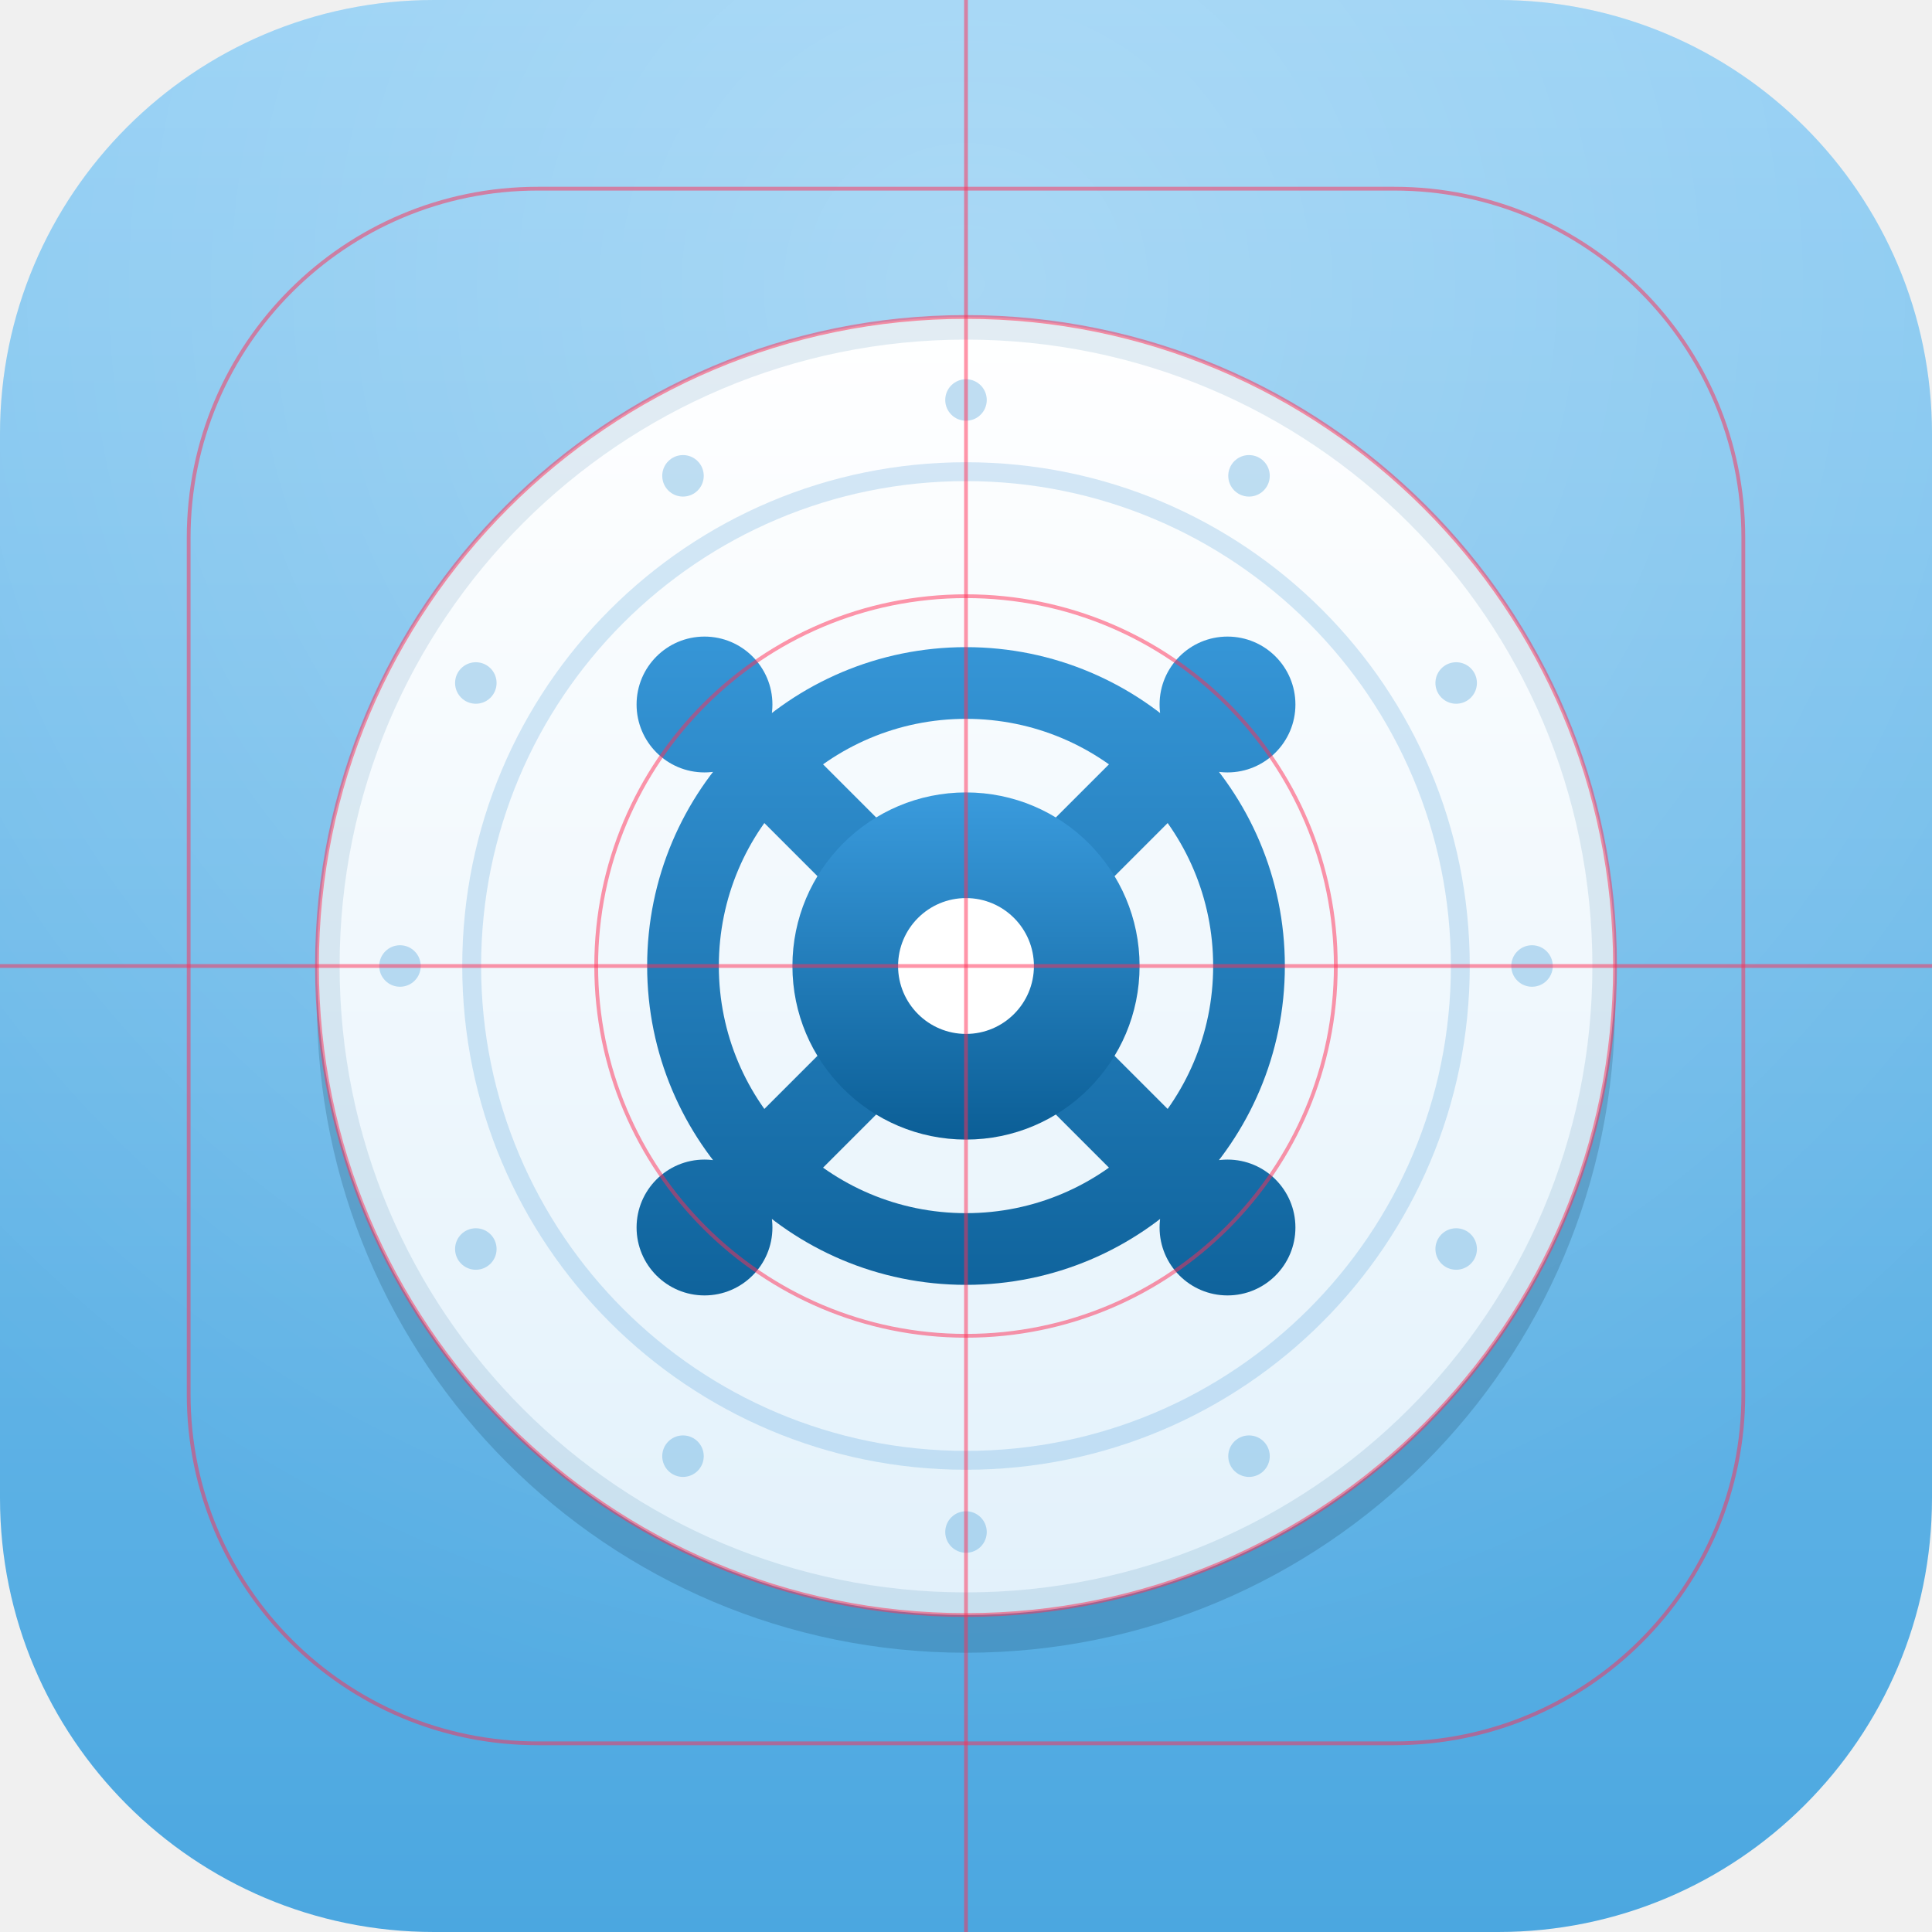
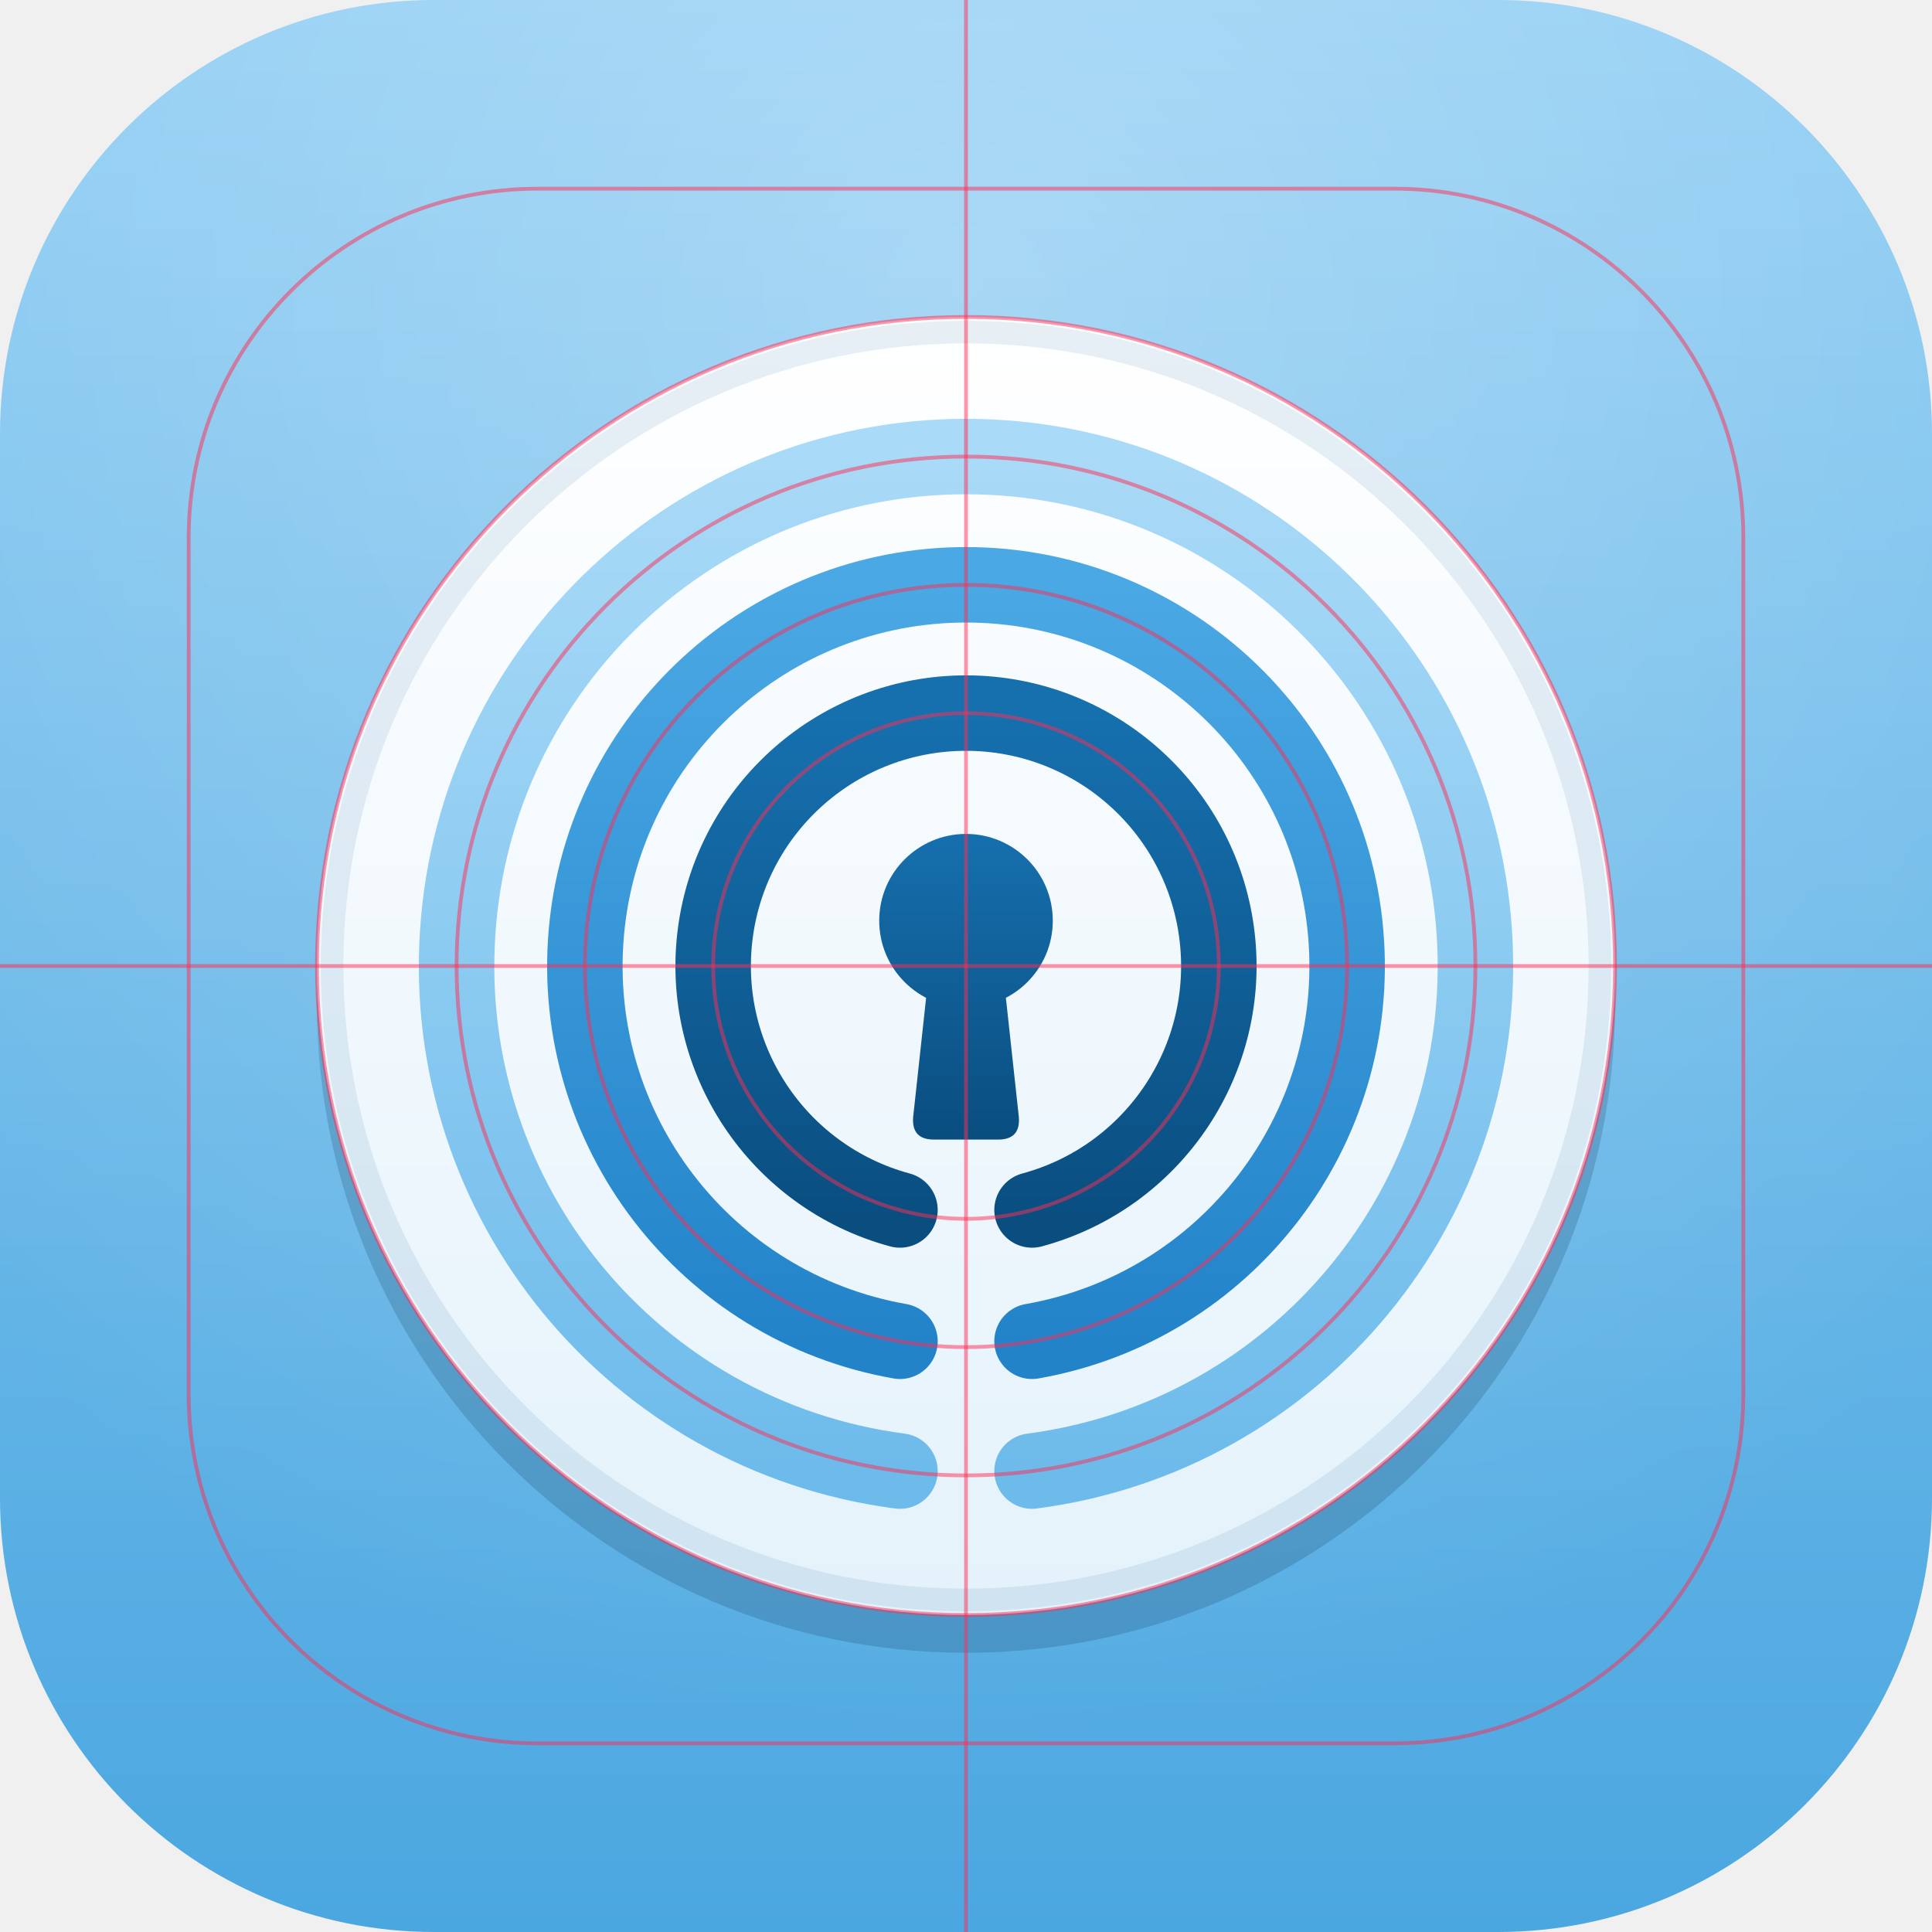
<svg xmlns="http://www.w3.org/2000/svg" viewBox="0 0 1024 1024" width="1024" height="1024">
  <defs>
    <clipPath id="sq">
      <rect width="1024" height="1024" rx="230" />
    </clipPath>
  </defs>
  <g clip-path="url(#sq)">
    <defs>
      <linearGradient id="L0bg" gradientUnits="userSpaceOnUse" x1="0" y1="0" x2="0" y2="1024">
        <stop offset="0" stop-color="#8FCDF3" />
        <stop offset="1" stop-color="#4BA7E0" />
      </linearGradient>
      <radialGradient id="L0hi" cx=".5" cy=".15" r=".75">
        <stop offset="0" stop-color="#FFFFFF" stop-opacity=".28" />
        <stop offset="1" stop-color="#FFFFFF" stop-opacity="0" />
      </radialGradient>
    </defs>
    <rect width="1024" height="1024" fill="url(#L0bg)" />
    <rect width="1024" height="1024" fill="url(#L0hi)" />
    <circle cx="512" cy="532" r="344" fill="#0B2A40" fill-opacity=".18" />
    <defs>
      <linearGradient id="L1d" gradientUnits="userSpaceOnUse" x1="0" y1="168" x2="0" y2="856">
        <stop offset="0" stop-color="#FFFFFF" />
-         <stop offset="1" stop-color="#E2F1FB" />
+         <stop offset="1" stop-color="#E4F2FB" />
      </linearGradient>
    </defs>
    <circle cx="512" cy="512" r="344" fill="url(#L1d)" />
-     <circle cx="512" cy="512" r="338" fill="none" stroke="#0B5E96" stroke-opacity=".12" stroke-width="12" />
-     <circle cx="512" cy="512" r="262" fill="none" stroke="#2E8FD3" stroke-opacity=".20" stroke-width="10" />
-     <circle cx="512.0" cy="212.0" r="11" fill="#2E8FD3" fill-opacity=".30" />
-     <circle cx="662.0" cy="252.2" r="11" fill="#2E8FD3" fill-opacity=".30" />
-     <circle cx="771.8" cy="362.0" r="11" fill="#2E8FD3" fill-opacity=".30" />
-     <circle cx="812.0" cy="512.0" r="11" fill="#2E8FD3" fill-opacity=".30" />
-     <circle cx="771.8" cy="662.0" r="11" fill="#2E8FD3" fill-opacity=".30" />
-     <circle cx="662.0" cy="771.8" r="11" fill="#2E8FD3" fill-opacity=".30" />
-     <circle cx="512.0" cy="812.0" r="11" fill="#2E8FD3" fill-opacity=".30" />
-     <circle cx="362.0" cy="771.8" r="11" fill="#2E8FD3" fill-opacity=".30" />
-     <circle cx="252.2" cy="662.0" r="11" fill="#2E8FD3" fill-opacity=".30" />
-     <circle cx="212.0" cy="512.0" r="11" fill="#2E8FD3" fill-opacity=".30" />
-     <circle cx="252.2" cy="362.0" r="11" fill="#2E8FD3" fill-opacity=".30" />
-     <circle cx="362.0" cy="252.2" r="11" fill="#2E8FD3" fill-opacity=".30" />
+     <circle cx="512" cy="512" r="336" fill="none" stroke="#0B5E96" stroke-opacity=".10" stroke-width="12" />
    <defs>
-       <linearGradient id="L2w" gradientUnits="userSpaceOnUse" x1="0" y1="300" x2="0" y2="724">
-         <stop offset="0" stop-color="#3A9BDD" />
-         <stop offset="1" stop-color="#0B5E96" />
+       <linearGradient id="L2r" gradientUnits="userSpaceOnUse" x1="0" y1="242" x2="0" y2="782">
+         <stop offset="0" stop-color="#A9DAF7" />
+         <stop offset="1" stop-color="#6DBBEB" />
      </linearGradient>
    </defs>
-     <circle cx="512" cy="512" r="150" fill="none" stroke="url(#L2w)" stroke-width="38" />
-     <g stroke="url(#L2w)" stroke-width="44" stroke-linecap="round">
-       <line x1="650.6" y1="650.6" x2="373.4" y2="373.4" />
-       <line x1="373.4" y1="650.6" x2="650.6" y2="373.4" />
-     </g>
-     <circle cx="650.6" cy="650.6" r="36" fill="url(#L2w)" />
-     <circle cx="373.4" cy="650.6" r="36" fill="url(#L2w)" />
-     <circle cx="373.4" cy="373.4" r="36" fill="url(#L2w)" />
-     <circle cx="650.6" cy="373.4" r="36" fill="url(#L2w)" />
+     <path d="M477.0 779.7 A270 270 0 1 1 547.0 779.7" fill="none" stroke-width="40" stroke-linecap="round" stroke="url(#L2r)" />
    <defs>
-       <linearGradient id="L3h" gradientUnits="userSpaceOnUse" x1="0" y1="420" x2="0" y2="604">
-         <stop offset="0" stop-color="#3A9BDD" />
-         <stop offset="1" stop-color="#0B5E96" />
+       <linearGradient id="L3r" gradientUnits="userSpaceOnUse" x1="0" y1="310" x2="0" y2="714">
+         <stop offset="0" stop-color="#4AA8E4" />
+         <stop offset="1" stop-color="#2283C9" />
      </linearGradient>
    </defs>
-     <circle cx="512" cy="512" r="92" fill="url(#L3h)" />
-     <circle cx="512" cy="512" r="36" fill="#FFFFFF" />
+     <path d="M477.0 710.9 A202 202 0 1 1 547.0 710.9" fill="none" stroke-width="40" stroke-linecap="round" stroke="url(#L3r)" />
+     <defs>
+       <linearGradient id="L4r" gradientUnits="userSpaceOnUse" x1="0" y1="378" x2="0" y2="646">
+         <stop offset="0" stop-color="#1670AE" />
+         <stop offset="1" stop-color="#0A4E80" />
+       </linearGradient>
+     </defs>
+     <path d="M477.0 641.3 A134 134 0 1 1 547.0 641.3" fill="none" stroke-width="40" stroke-linecap="round" stroke="url(#L4r)" />
+     <defs>
+       <linearGradient id="L5h" gradientUnits="userSpaceOnUse" x1="0" y1="440" x2="0" y2="600">
+         <stop offset="0" stop-color="#1670AE" />
+         <stop offset="1" stop-color="#0A4E80" />
+       </linearGradient>
+     </defs>
+     <circle cx="512" cy="488" r="46" fill="url(#L5h)" />
+     <path d="M494 500 L530 500 L540 592 Q541 604 529 604 L495 604 Q483 604 484 592 Z" fill="url(#L5h)" />
  </g>
  <g fill="none" stroke="#FF2D55" stroke-opacity=".5" stroke-width="2">
    <rect x="100" y="100" width="824" height="824" rx="185" />
    <circle cx="512" cy="512" r="344" />
-     <circle cx="512" cy="512" r="196" />
+     <circle cx="512" cy="512" r="270" />
+     <circle cx="512" cy="512" r="202" />
+     <circle cx="512" cy="512" r="134" />
    <line x1="512" y1="0" x2="512" y2="1024" />
    <line x1="0" y1="512" x2="1024" y2="512" />
  </g>
</svg>
